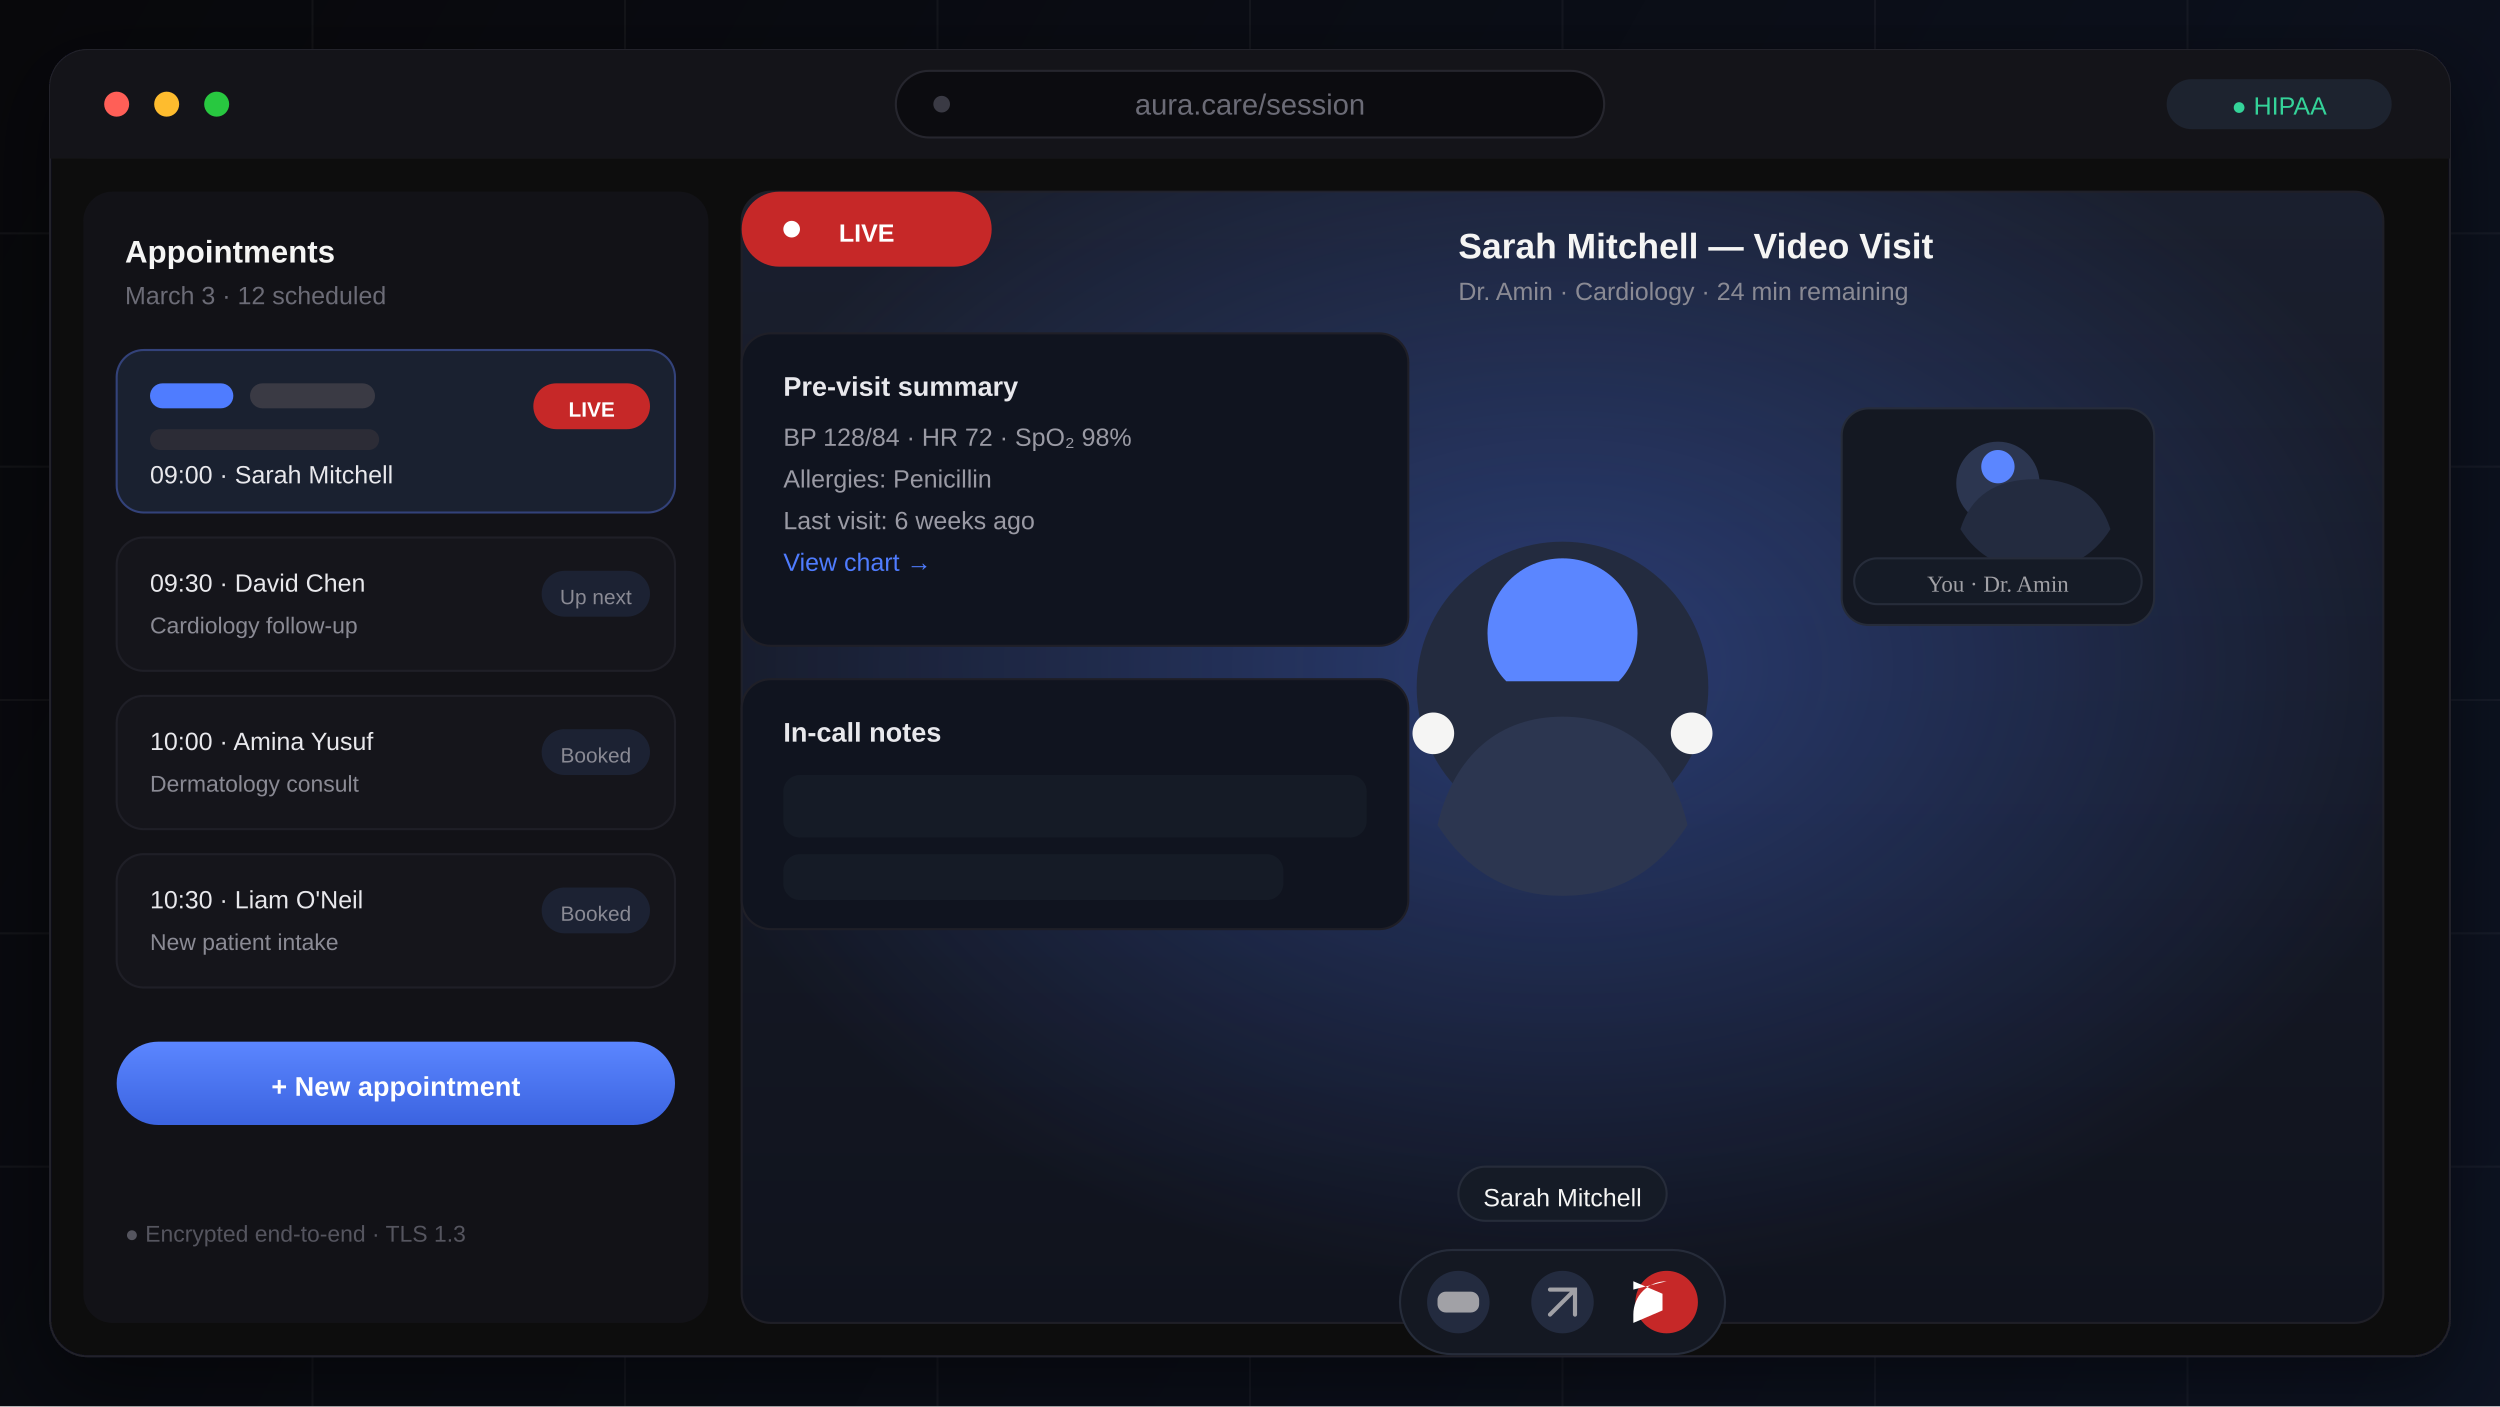
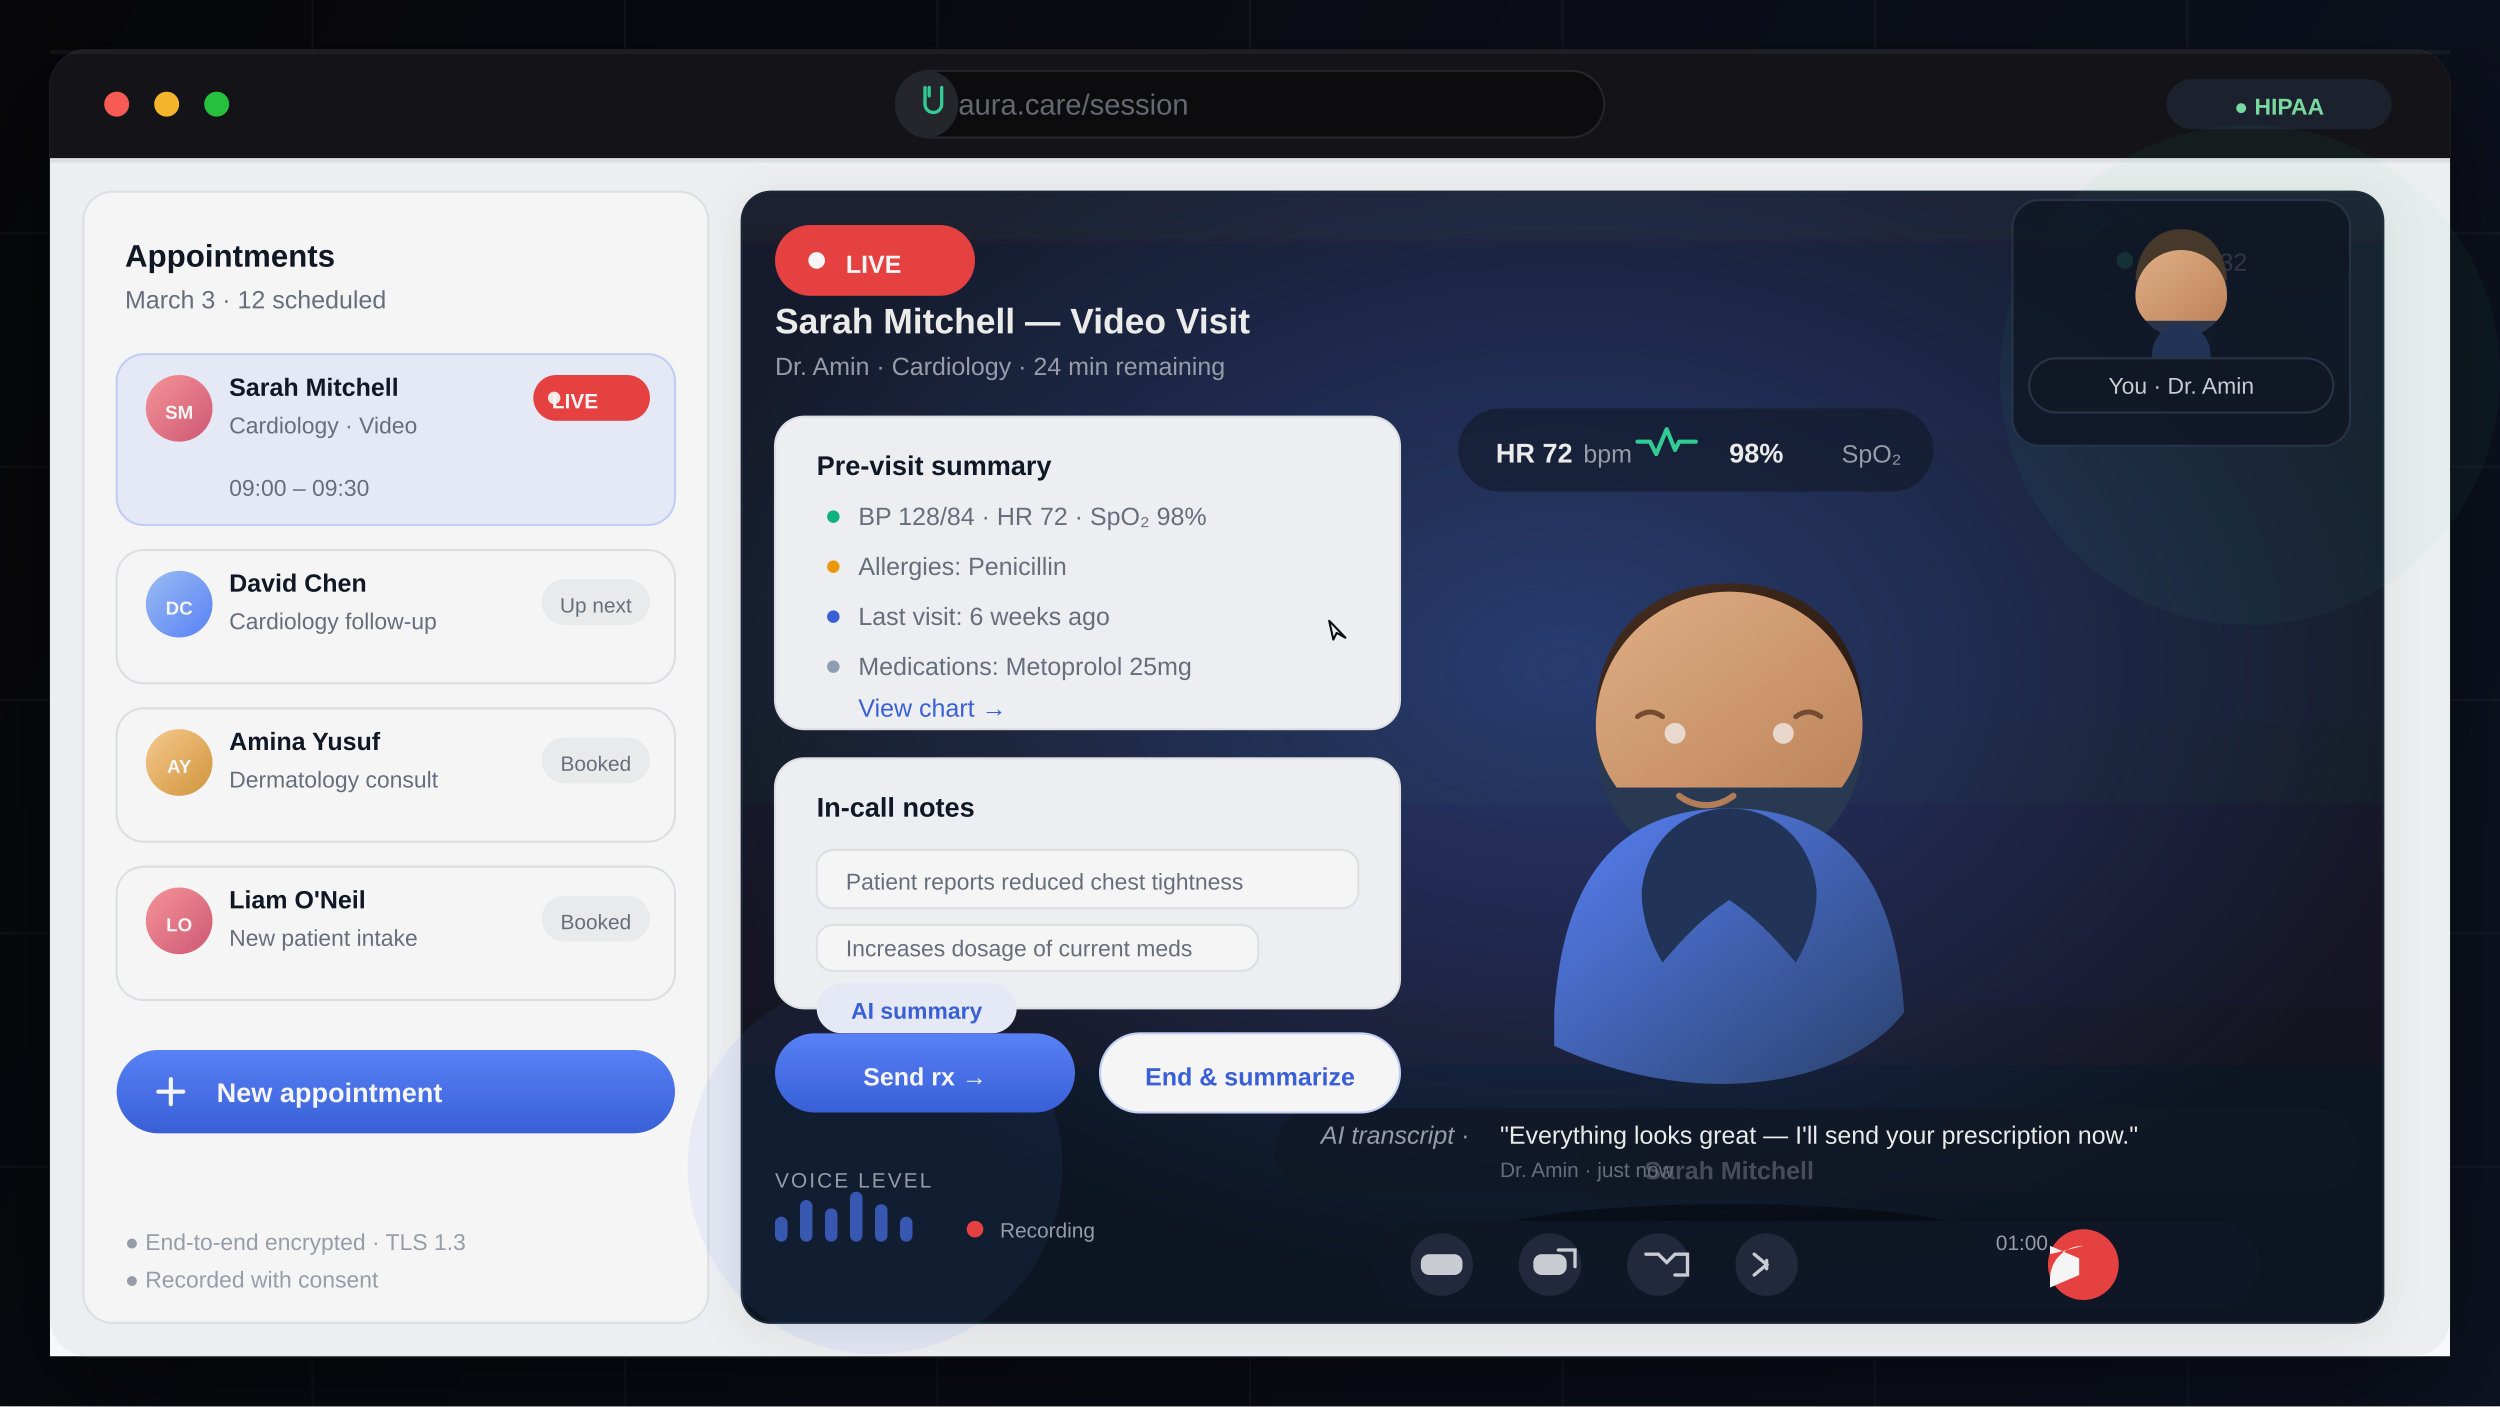
<svg xmlns="http://www.w3.org/2000/svg" width="1200" height="675" viewBox="0 0 1200 675" fill="none">
  <defs>
    <linearGradient id="bg" x1="0" y1="0" x2="1200" y2="675" gradientUnits="userSpaceOnUse">
-       <stop stop-color="#08080b" />
+       <stop stop-color="#07070a" />
      <stop offset="1" stop-color="#0d1322" />
    </linearGradient>
    <linearGradient id="acc" x1="0" y1="0" x2="0" y2="1">
      <stop stop-color="#5b86ff" />
      <stop offset="1" stop-color="#3b63e0" />
    </linearGradient>
    <linearGradient id="vid" x1="0" y1="0" x2="0" y2="1">
-       <stop stop-color="#1a1f2e" />
-       <stop offset="1" stop-color="#10131d" />
+       <stop stop-color="#1a2030" />
+       <stop offset="1" stop-color="#0f1420" />
    </linearGradient>
    <radialGradient id="glow" cx="0.5" cy="0.42" r="0.55">
      <stop stop-color="#4f7cff" stop-opacity="0.35" />
      <stop offset="1" stop-color="#4f7cff" stop-opacity="0" />
    </radialGradient>
-     <filter id="sh" x="-20%" y="-20%" width="140%" height="140%">
-       <feDropShadow dx="0" dy="12" stdDeviation="20" flood-color="#000000" flood-opacity="0.5" />
+     <linearGradient id="skin" x1="0" y1="0" x2="1" y2="1">
+       <stop stop-color="#e9b58a" />
+       <stop offset="1" stop-color="#c68a5f" />
+     </linearGradient>
+     <linearGradient id="hair" x1="0" y1="0" x2="1" y2="1">
+       <stop stop-color="#4a3122" />
+       <stop offset="1" stop-color="#241610" />
+     </linearGradient>
+     <linearGradient id="shirt" x1="0" y1="0" x2="1" y2="1">
+       <stop stop-color="#5b86ff" />
+       <stop offset="1" stop-color="#2c4470" />
+     </linearGradient>
+     <linearGradient id="av1" x1="0" y1="0" x2="1" y2="1">
+       <stop stop-color="#ff9a9e" />
+       <stop offset="1" stop-color="#d65b78" />
+     </linearGradient>
+     <linearGradient id="av2" x1="0" y1="0" x2="1" y2="1">
+       <stop stop-color="#a1c4fd" />
+       <stop offset="1" stop-color="#5b86ff" />
+     </linearGradient>
+     <linearGradient id="av3" x1="0" y1="0" x2="1" y2="1">
+       <stop stop-color="#ffd194" />
+       <stop offset="1" stop-color="#d99a3d" />
+     </linearGradient>
+     <filter id="sh" x="-30%" y="-30%" width="160%" height="160%">
+       <feDropShadow dx="0" dy="20" stdDeviation="30" flood-color="#000000" flood-opacity="0.55" />
+     </filter>
+     <filter id="card" x="-20%" y="-20%" width="140%" height="140%">
+       <feDropShadow dx="0" dy="4" stdDeviation="10" flood-color="#0f172a" flood-opacity="0.08" />
    </filter>
  </defs>
  <rect width="1200" height="675" fill="url(#bg)" />
  <g stroke="#ffffff" stroke-opacity="0.04">
    <path d="M0 112h1200M0 224h1200M0 336h1200M0 448h1200M0 560h1200" />
    <path d="M150 0v675M300 0v675M450 0v675M600 0v675M750 0v675M900 0v675M1050 0v675" />
  </g>
-   <rect x="24" y="24" width="1152" height="627" rx="18" fill="#0d0d11" stroke="#20202a" filter="url(#sh)" />
+   <rect x="24" y="24" width="1152" height="627" rx="18" fill="#0d0d11" stroke="#1c1c26" filter="url(#sh)" />
  <rect x="24" y="24" width="1152" height="52" rx="18" fill="#141419" />
  <rect x="24" y="52" width="1152" height="24" fill="#141419" />
  <rect x="24" y="72" width="1152" height="4" fill="#141419" />
+   <rect x="24" y="24" width="1152" height="2" fill="#ffffff" opacity="0.05" />
  <circle cx="56" cy="50" r="6" fill="#ff5f57" />
  <circle cx="80" cy="50" r="6" fill="#febc2e" />
  <circle cx="104" cy="50" r="6" fill="#28c840" />
  <rect x="430" y="34" width="340" height="32" rx="16" fill="#0c0c10" stroke="#26262e" />
-   <circle cx="452" cy="50" r="4" fill="#3a3a44" />
-   <text x="600" y="55" text-anchor="middle" font-family="Arial, sans-serif" font-size="14" fill="#6b6b76">aura.care/session</text>
+   <rect x="430" y="34" width="30" height="32" rx="16" fill="#26262e" />
+   <path d="M444 42v8a4 4 0 0 0 8 0v-8M446 42v4" stroke="#34d399" stroke-width="1.6" fill="none" stroke-linecap="round" />
+   <text x="460" y="55" font-family="Arial, sans-serif" font-size="14" fill="#6b6b76">aura.care/session</text>
  <rect x="1040" y="38" width="108" height="24" rx="12" fill="#1d232f" />
-   <text x="1094" y="55" text-anchor="middle" font-family="Arial, sans-serif" font-size="12" fill="#34d399">● HIPAA</text>
-   <rect x="40" y="92" width="300" height="543" rx="14" fill="#121217" />
-   <text x="60" y="126" font-family="Arial, sans-serif" font-size="15" font-weight="700" fill="#f5f5f4">Appointments</text>
-   <text x="60" y="146" font-family="Arial, sans-serif" font-size="12" fill="#6b6b76">March 3 · 12 scheduled</text>
+   <text x="1094" y="55" text-anchor="middle" font-family="Arial, sans-serif" font-size="11" font-weight="600" fill="#7ee2a8">● HIPAA</text>
+   <rect x="24" y="76" width="1152" height="575" fill="#f7f8fb" />
+   <rect x="24" y="76" width="1152" height="2" fill="#e5e7eb" />
+   <rect x="40" y="92" width="300" height="543" rx="14" fill="#ffffff" stroke="#e5e7eb" />
+   <text x="60" y="128" font-family="Arial, sans-serif" font-size="15" font-weight="700" fill="#111827">Appointments</text>
+   <text x="60" y="148" font-family="Arial, sans-serif" font-size="12" fill="#6b7280">March 3 · 12 scheduled</text>
  <g font-family="Arial, sans-serif">
-     <rect x="56" y="168" width="268" height="78" rx="13" fill="#1a2130" stroke="#33427a" />
-     <rect x="72" y="184" width="40" height="12" rx="6" fill="#4f7cff" />
-     <rect x="120" y="184" width="60" height="12" rx="6" fill="#3a3a44" />
-     <rect x="72" y="206" width="110" height="10" rx="5" fill="#2c2c36" />
-     <text x="72" y="232" fill="#e8e8ec" font-size="12">09:00 · Sarah Mitchell</text>
-     <rect x="256" y="184" width="56" height="22" rx="11" fill="#c62828" />
-     <text x="284" y="200" text-anchor="middle" fill="#ffffff" font-size="10" font-weight="700">LIVE</text>
-     <rect x="56" y="258" width="268" height="64" rx="13" fill="#15151b" stroke="#1f1f27" />
-     <text x="72" y="284" fill="#e8e8ec" font-size="12">09:30 · David Chen</text>
-     <text x="72" y="304" fill="#8a8a94" font-size="11">Cardiology follow-up</text>
-     <rect x="260" y="274" width="52" height="22" rx="11" fill="#1c2233" />
-     <text x="286" y="290" text-anchor="middle" fill="#8a8a94" font-size="10">Up next</text>
-     <rect x="56" y="334" width="268" height="64" rx="13" fill="#15151b" stroke="#1f1f27" />
-     <text x="72" y="360" fill="#e8e8ec" font-size="12">10:00 · Amina Yusuf</text>
-     <text x="72" y="380" fill="#8a8a94" font-size="11">Dermatology consult</text>
-     <rect x="260" y="350" width="52" height="22" rx="11" fill="#1c2233" />
-     <text x="286" y="366" text-anchor="middle" fill="#8a8a94" font-size="10">Booked</text>
-     <rect x="56" y="410" width="268" height="64" rx="13" fill="#15151b" stroke="#1f1f27" />
-     <text x="72" y="436" fill="#e8e8ec" font-size="12">10:30 · Liam O'Neil</text>
-     <text x="72" y="456" fill="#8a8a94" font-size="11">New patient intake</text>
-     <rect x="260" y="426" width="52" height="22" rx="11" fill="#1c2233" />
-     <text x="286" y="442" text-anchor="middle" fill="#8a8a94" font-size="10">Booked</text>
-   </g>
-   <rect x="56" y="500" width="268" height="40" rx="20" fill="url(#acc)" />
-   <text x="190" y="526" text-anchor="middle" font-family="Arial, sans-serif" font-size="13" font-weight="600" fill="#ffffff">+ New appointment</text>
-   <text x="60" y="596" font-family="Arial, sans-serif" font-size="11" fill="#55555f">● Encrypted end-to-end · TLS 1.3</text>
-   <rect x="356" y="92" width="788" height="543" rx="14" fill="url(#vid)" stroke="#1f1f27" />
+     <rect x="56" y="170" width="268" height="82" rx="13" fill="#eef2ff" stroke="#c7d6ff" />
+     <circle cx="86" cy="196" r="16" fill="url(#av1)" />
+     <text x="86" y="201" text-anchor="middle" font-size="9" font-weight="700" fill="#ffffff">SM</text>
+     <text x="110" y="190" fill="#111827" font-size="12" font-weight="600">Sarah Mitchell</text>
+     <text x="110" y="208" fill="#6b7280" font-size="11">Cardiology · Video</text>
+     <text x="110" y="238" fill="#6b7280" font-size="11">09:00 – 09:30</text>
+     <rect x="256" y="180" width="56" height="22" rx="11" fill="#ef4444" />
+     <circle cx="266" cy="191" r="3" fill="#ffffff" opacity="0.9" />
+     <text x="276" y="196" text-anchor="middle" font-size="10" font-weight="700" fill="#ffffff">LIVE</text>
+     <rect x="56" y="264" width="268" height="64" rx="13" fill="#ffffff" stroke="#e5e7eb" />
+     <circle cx="86" cy="290" r="16" fill="url(#av2)" />
+     <text x="86" y="295" text-anchor="middle" font-size="9" font-weight="700" fill="#ffffff">DC</text>
+     <text x="110" y="284" fill="#111827" font-size="12" font-weight="600">David Chen</text>
+     <text x="110" y="302" fill="#6b7280" font-size="11">Cardiology follow-up</text>
+     <rect x="260" y="278" width="52" height="22" rx="11" fill="#f3f4f6" />
+     <text x="286" y="294" text-anchor="middle" fill="#6b7280" font-size="10">Up next</text>
+     <rect x="56" y="340" width="268" height="64" rx="13" fill="#ffffff" stroke="#e5e7eb" />
+     <circle cx="86" cy="366" r="16" fill="url(#av3)" />
+     <text x="86" y="371" text-anchor="middle" font-size="9" font-weight="700" fill="#ffffff">AY</text>
+     <text x="110" y="360" fill="#111827" font-size="12" font-weight="600">Amina Yusuf</text>
+     <text x="110" y="378" fill="#6b7280" font-size="11">Dermatology consult</text>
+     <rect x="260" y="354" width="52" height="22" rx="11" fill="#f3f4f6" />
+     <text x="286" y="370" text-anchor="middle" fill="#6b7280" font-size="10">Booked</text>
+     <rect x="56" y="416" width="268" height="64" rx="13" fill="#ffffff" stroke="#e5e7eb" />
+     <circle cx="86" cy="442" r="16" fill="url(#av1)" />
+     <text x="86" y="447" text-anchor="middle" font-size="9" font-weight="700" fill="#ffffff">LO</text>
+     <text x="110" y="436" fill="#111827" font-size="12" font-weight="600">Liam O'Neil</text>
+     <text x="110" y="454" fill="#6b7280" font-size="11">New patient intake</text>
+     <rect x="260" y="430" width="52" height="22" rx="11" fill="#f3f4f6" />
+     <text x="286" y="446" text-anchor="middle" fill="#6b7280" font-size="10">Booked</text>
+   </g>
+   <rect x="56" y="504" width="268" height="40" rx="20" fill="url(#acc)" />
+   <path d="M76 524h12M82 518v12" stroke="#ffffff" stroke-width="2" stroke-linecap="round" />
+   <text x="104" y="529" font-family="Arial, sans-serif" font-size="13" font-weight="600" fill="#ffffff">New appointment</text>
+   <text x="60" y="600" font-family="Arial, sans-serif" font-size="11" fill="#9ca3af">● End-to-end encrypted · TLS 1.3</text>
+   <text x="60" y="618" font-family="Arial, sans-serif" font-size="11" fill="#9ca3af">● Recorded with consent</text>
+   <rect x="356" y="92" width="788" height="543" rx="14" fill="url(#vid)" stroke="#1f2937" filter="url(#card)" />
  <rect x="356" y="92" width="788" height="543" rx="14" fill="url(#glow)" />
-   <rect x="356" y="92" width="120" height="36" rx="18" fill="#c62828" />
-   <circle cx="380" cy="110" r="4" fill="#ffffff" />
-   <text x="416" y="116" text-anchor="middle" font-family="Arial, sans-serif" font-size="12" font-weight="700" fill="#ffffff">LIVE</text>
+   <circle cx="420" cy="560" r="90" fill="#4f7cff" opacity="0.08" />
+   <circle cx="1080" cy="180" r="120" fill="#34d399" opacity="0.05" />
+   <rect x="372" y="108" width="96" height="34" rx="17" fill="#ef4444" />
+   <circle cx="392" cy="125" r="4" fill="#ffffff" />
+   <text x="406" y="131" font-family="Arial, sans-serif" font-size="12" font-weight="700" fill="#ffffff">LIVE</text>
+   <rect x="1000" y="108" width="128" height="34" rx="17" fill="#111827" opacity="0.6" />
+   <circle cx="1020" cy="125" r="4" fill="#34d399" />
+   <text x="1032" y="130" font-family="Arial, sans-serif" font-size="12" fill="#f5f5f4">00:17:32</text>
+   <text x="372" y="160" font-family="Arial, sans-serif" font-size="17" font-weight="600" fill="#f5f5f4">Sarah Mitchell — Video Visit</text>
+   <text x="372" y="180" font-family="Arial, sans-serif" font-size="12" fill="#9ca3af">Dr. Amin · Cardiology · 24 min remaining</text>
+   <rect x="700" y="196" width="228" height="40" rx="20" fill="#111827" opacity="0.6" />
+   <text x="718" y="222" font-family="Arial, sans-serif" font-size="13" font-weight="600" fill="#f5f5f4">HR 72</text>
+   <text x="760" y="222" font-family="Arial, sans-serif" font-size="12" fill="#9ca3af">bpm</text>
+   <path d="M786 212l6 0 3 6 5-12 4 10 2-4h8" stroke="#34d399" stroke-width="2" fill="none" stroke-linecap="round" stroke-linejoin="round" />
+   <text x="830" y="222" font-family="Arial, sans-serif" font-size="13" font-weight="600" fill="#f5f5f4">98%</text>
+   <text x="884" y="222" font-family="Arial, sans-serif" font-size="12" fill="#9ca3af">SpO₂</text>
  <g>
-     <circle cx="750" cy="330" r="70" fill="#232b3f" />
-     <circle cx="750" cy="300" r="26" fill="#3a4b6e" />
-     <path d="M750 268c-20 0-36 16-36 36 0 9 3 17 9 23h54c6-6 9-14 9-23 0-20-16-36-36-36z" fill="#5b86ff" />
-     <path d="M690 396c8-34 30-52 60-52s52 18 60 52c-14 22-34 34-60 34s-46-12-60-34z" fill="#2c3650" />
-     <circle cx="688" cy="352" r="10" fill="#f5f5f4" />
-     <circle cx="812" cy="352" r="10" fill="#f5f5f4" />
-   </g>
-   <rect x="700" y="560" width="100" height="26" rx="13" fill="#151b26" stroke="#262c3a" />
-   <text x="750" y="579" text-anchor="middle" font-family="Arial, sans-serif" font-size="12" fill="#f5f5f4">Sarah Mitchell</text>
+     <ellipse cx="830" cy="594" rx="120" ry="16" fill="#000000" opacity="0.4" />
+     <circle cx="830" cy="356" r="64" fill="#2c3b55" />
+     <path d="M766 340c2-36 26-60 64-60s62 24 64 60c-16 12-40 18-64 18s-48-6-64-18z" fill="url(#hair)" />
+     <path d="M798 322c10-8 22-12 34-12" stroke="#ffffff" stroke-width="3" stroke-linecap="round" opacity="0.12" />
+     <path d="M766 348a64 64 0 0 1 128 0c0 12-4 22-10 30h-108c-6-8-10-18-10-30z" fill="url(#skin)" />
+     <circle cx="804" cy="352" r="5" fill="#ffffff" opacity="0.7" />
+     <circle cx="856" cy="352" r="5" fill="#ffffff" opacity="0.7" />
+     <path d="M786 344c4-3 8-3 12 0" stroke="#7a4f33" stroke-width="2.4" fill="none" stroke-linecap="round" />
+     <path d="M862 344c4-3 8-3 12 0" stroke="#7a4f33" stroke-width="2.4" fill="none" stroke-linecap="round" />
+     <path d="M806 382c8 6 18 6 26 0" stroke="#b9835c" stroke-width="3" fill="none" stroke-linecap="round" />
+     <ellipse cx="792" cy="364" r="9" fill="#ffffff" />
+     <ellipse cx="868" cy="364" r="9" fill="#ffffff" />
+     <ellipse cx="792" cy="364" r="5" fill="#7a4f33" />
+     <ellipse cx="868" cy="364" r="5" fill="#7a4f33" />
+     <path d="M746 486c4-64 30-98 84-98s80 34 84 98c-30 38-104 46-168 16z" fill="url(#shirt)" />
+     <path d="M830 388c-22 0-40 16-42 40 0 12 4 24 10 34 12-14 20-22 32-30 12 8 20 16 32 30 6-10 10-22 10-34-2-24-20-40-42-40z" fill="#22365c" />
+   </g>
+   <rect x="756" y="546" width="148" height="30" rx="15" fill="#111827" opacity="0.7" />
+   <text x="830" y="566" text-anchor="middle" font-family="Arial, sans-serif" font-size="12" font-weight="600" fill="#f5f5f4">Sarah Mitchell</text>
+   <rect x="966" y="96" width="162" height="118" rx="13" fill="#111827" opacity="0.85" stroke="#2c364a" />
+   <circle cx="1047" cy="140" r="22" fill="#2c3650" />
+   <path d="M1025 134c1-14 9-24 22-24s21 10 22 24c-5 5-13 7-22 7s-17-2-22-7z" fill="#4a3a2e" />
+   <path d="M1025 142a22 22 0 0 1 44 0c0 5-2 9-5 12h-34c-3-3-5-7-5-12z" fill="url(#skin)" />
+   <path d="M1047 156c8 0 14 6 14 14v8h-28v-8c0-8 6-14 14-14z" fill="#22365c" />
+   <rect x="974" y="172" width="146" height="26" rx="13" fill="#111827" stroke="#2c364a" />
+   <text x="1047" y="189" text-anchor="middle" font-family="Arial, sans-serif" font-size="11" fill="#d1d5db">You · Dr. Amin</text>
+   <rect x="612" y="532" width="520" height="40" rx="20" fill="#111827" opacity="0.75" />
+   <text x="634" y="549" font-family="Arial, sans-serif" font-size="12" fill="#9ca3af" font-style="italic">AI transcript ·</text>
+   <text x="720" y="549" font-family="Arial, sans-serif" font-size="12" fill="#f5f5f4">"Everything looks great — I'll send your prescription now."</text>
+   <text x="720" y="565" font-family="Arial, sans-serif" font-size="10" fill="#6b7280">Dr. Amin · just now</text>
+   <rect x="660" y="586" width="424" height="42" rx="21" fill="#111827" opacity="0.85" />
+   <circle cx="692" cy="607" r="15" fill="#232b3f" />
+   <rect x="682" y="602" width="20" height="10" rx="4" fill="#d1d5db" />
+   <circle cx="744" cy="607" r="15" fill="#232b3f" />
+   <rect x="736" y="602" width="16" height="10" rx="4" fill="#d1d5db" />
+   <path d="M748 600h8v8" stroke="#d1d5db" stroke-width="1.6" fill="none" stroke-linecap="round" />
+   <circle cx="796" cy="607" r="15" fill="#232b3f" />
+   <path d="M790 602h6l4 4 4-4h6v10h-6" stroke="#d1d5db" stroke-width="1.6" fill="none" stroke-linecap="round" />
+   <circle cx="848" cy="607" r="15" fill="#232b3f" />
+   <path d="M842 602l6 5-6 5" stroke="#d1d5db" stroke-width="1.6" fill="none" stroke-linecap="round" />
+   <path d="M848 605v4" stroke="#d1d5db" stroke-width="1.6" stroke-linecap="round" />
+   <circle cx="1000" cy="607" r="17" fill="#ef4444" />
+   <path d="M1000 598c-9 0-16 7-16 16v4l14-6v-8l-14-6v4" fill="#ffffff" />
+   <text x="958" y="600" font-family="Arial, sans-serif" font-size="10" fill="#9ca3af">01:00</text>
+   <rect x="372" y="200" width="300" height="150" rx="14" fill="#f7f8fb" stroke="#e5e7eb" />
+   <text x="392" y="228" font-family="Arial, sans-serif" font-size="13" font-weight="600" fill="#111827">Pre-visit summary</text>
  <g font-family="Arial, sans-serif" font-size="12">
-     <text x="700" y="124" fill="#f5f5f4" font-size="17" font-weight="600">Sarah Mitchell — Video Visit</text>
-     <text x="700" y="144" fill="#8a8a94">Dr. Amin · Cardiology · 24 min remaining</text>
-   </g>
-   <rect x="884" y="196" width="150" height="104" rx="13" fill="#141822" stroke="#262c3a" />
-   <circle cx="959" cy="232" r="20" fill="#2c3650" />
-   <circle cx="959" cy="224" r="8" fill="#5b86ff" />
-   <path d="M941 254c5-16 17-24 36-24 19 0 31 8 36 24-8 13-21 20-36 20s-28-7-36-20z" fill="#232b3f" />
-   <rect x="890" y="268" width="138" height="22" rx="11" fill="#151b26" stroke="#262c3a" />
-   <text x="959" y="284" text-anchor="middle" font-size="11" fill="#a1a1a6">You · Dr. Amin</text>
-   <g>
-     <rect x="672" y="600" width="156" height="50" rx="25" fill="#141822" stroke="#262c3a" />
-     <circle cx="700" cy="625" r="15" fill="#232b3f" />
-     <rect x="690" y="620" width="20" height="10" rx="4" fill="#a1a1a6" />
-     <circle cx="750" cy="625" r="15" fill="#232b3f" />
-     <path d="M744 619h12v12M756 619l-12 12" stroke="#a1a1a6" stroke-width="2" stroke-linecap="round" />
-     <circle cx="800" cy="625" r="15" fill="#c62828" />
-     <path d="M800 617c-9 0-16 7-16 16v4l14-6v-8l-14-6v4" fill="#ffffff" transform="translate(0 -2)" />
-   </g>
-   <rect x="356" y="160" width="320" height="150" rx="14" fill="#10141f" stroke="#1f1f27" />
-   <text x="376" y="190" font-family="Arial, sans-serif" font-size="13" font-weight="600" fill="#e8e8ec">Pre-visit summary</text>
-   <g font-family="Arial, sans-serif" font-size="12" fill="#9a9aa4">
-     <text x="376" y="214">BP 128/84 · HR 72 · SpO₂ 98%</text>
-     <text x="376" y="234">Allergies: Penicillin</text>
-     <text x="376" y="254">Last visit: 6 weeks ago</text>
-     <text x="376" y="274" fill="#4f7cff">View chart →</text>
-   </g>
-   <rect x="356" y="326" width="320" height="120" rx="14" fill="#10141f" stroke="#1f1f27" />
-   <text x="376" y="356" font-family="Arial, sans-serif" font-size="13" font-weight="600" fill="#e8e8ec">In-call notes</text>
-   <rect x="376" y="372" width="280" height="30" rx="8" fill="#151b26" />
-   <rect x="376" y="410" width="240" height="22" rx="8" fill="#151b26" />
+     <circle cx="400" cy="248" r="3" fill="#10b981" />
+     <text x="412" y="252" fill="#6b7280">BP 128/84 · HR 72 · SpO₂ 98%</text>
+     <circle cx="400" cy="272" r="3" fill="#f59e0b" />
+     <text x="412" y="276" fill="#6b7280">Allergies: Penicillin</text>
+     <circle cx="400" cy="296" r="3" fill="#3b63e0" />
+     <text x="412" y="300" fill="#6b7280">Last visit: 6 weeks ago</text>
+     <circle cx="400" cy="320" r="3" fill="#94a3b8" />
+     <text x="412" y="324" fill="#6b7280">Medications: Metoprolol 25mg</text>
+     <text x="412" y="344" fill="#3b63e0">View chart →</text>
+   </g>
+   <rect x="372" y="364" width="300" height="120" rx="14" fill="#f7f8fb" stroke="#e5e7eb" />
+   <text x="392" y="392" font-family="Arial, sans-serif" font-size="13" font-weight="600" fill="#111827">In-call notes</text>
+   <rect x="392" y="408" width="260" height="28" rx="8" fill="#ffffff" stroke="#e5e7eb" />
+   <text x="406" y="427" font-family="Arial, sans-serif" font-size="11" fill="#6b7280">Patient reports reduced chest tightness</text>
+   <rect x="392" y="444" width="212" height="22" rx="8" fill="#ffffff" stroke="#e5e7eb" />
+   <text x="406" y="459" font-family="Arial, sans-serif" font-size="11" fill="#6b7280">Increases dosage of current meds</text>
+   <rect x="392" y="472" width="96" height="24" rx="12" fill="#eef2ff" />
+   <text x="440" y="489" text-anchor="middle" font-family="Arial, sans-serif" font-size="11" fill="#3b63e0" font-weight="600">AI summary</text>
+   <rect x="372" y="496" width="144" height="38" rx="19" fill="url(#acc)" />
+   <text x="444" y="521" text-anchor="middle" font-family="Arial, sans-serif" font-size="12" font-weight="600" fill="#ffffff">Send rx →</text>
+   <rect x="528" y="496" width="144" height="38" rx="19" fill="#ffffff" stroke="#c7d6ff" />
+   <text x="600" y="521" text-anchor="middle" font-family="Arial, sans-serif" font-size="12" font-weight="600" fill="#3b63e0">End &amp; summarize</text>
+   <g font-family="Arial, sans-serif">
+     <text x="372" y="570" font-size="10" letter-spacing="1" fill="#9ca3af">VOICE LEVEL</text>
+     <g fill="#4f7cff" opacity="0.65">
+       <rect x="372" y="584" width="6" height="12" rx="3" />
+       <rect x="384" y="576" width="6" height="20" rx="3" />
+       <rect x="396" y="580" width="6" height="16" rx="3" />
+       <rect x="408" y="572" width="6" height="24" rx="3" />
+       <rect x="420" y="578" width="6" height="18" rx="3" />
+       <rect x="432" y="584" width="6" height="12" rx="3" />
+     </g>
+     <circle cx="468" cy="590" r="4" fill="#ef4444" />
+     <text x="480" y="594" font-size="10" fill="#9ca3af">Recording</text>
+   </g>
+   <path d="M640 300l-2-2 2 9 1.6-3.2 4.2 2.3z" fill="#f5f5f4" stroke="#0d0d11" stroke-width="1" stroke-linejoin="round" />
+   <rect x="24" y="24" width="1152" height="627" rx="18" fill="#000000" opacity="0.04" />
</svg>
